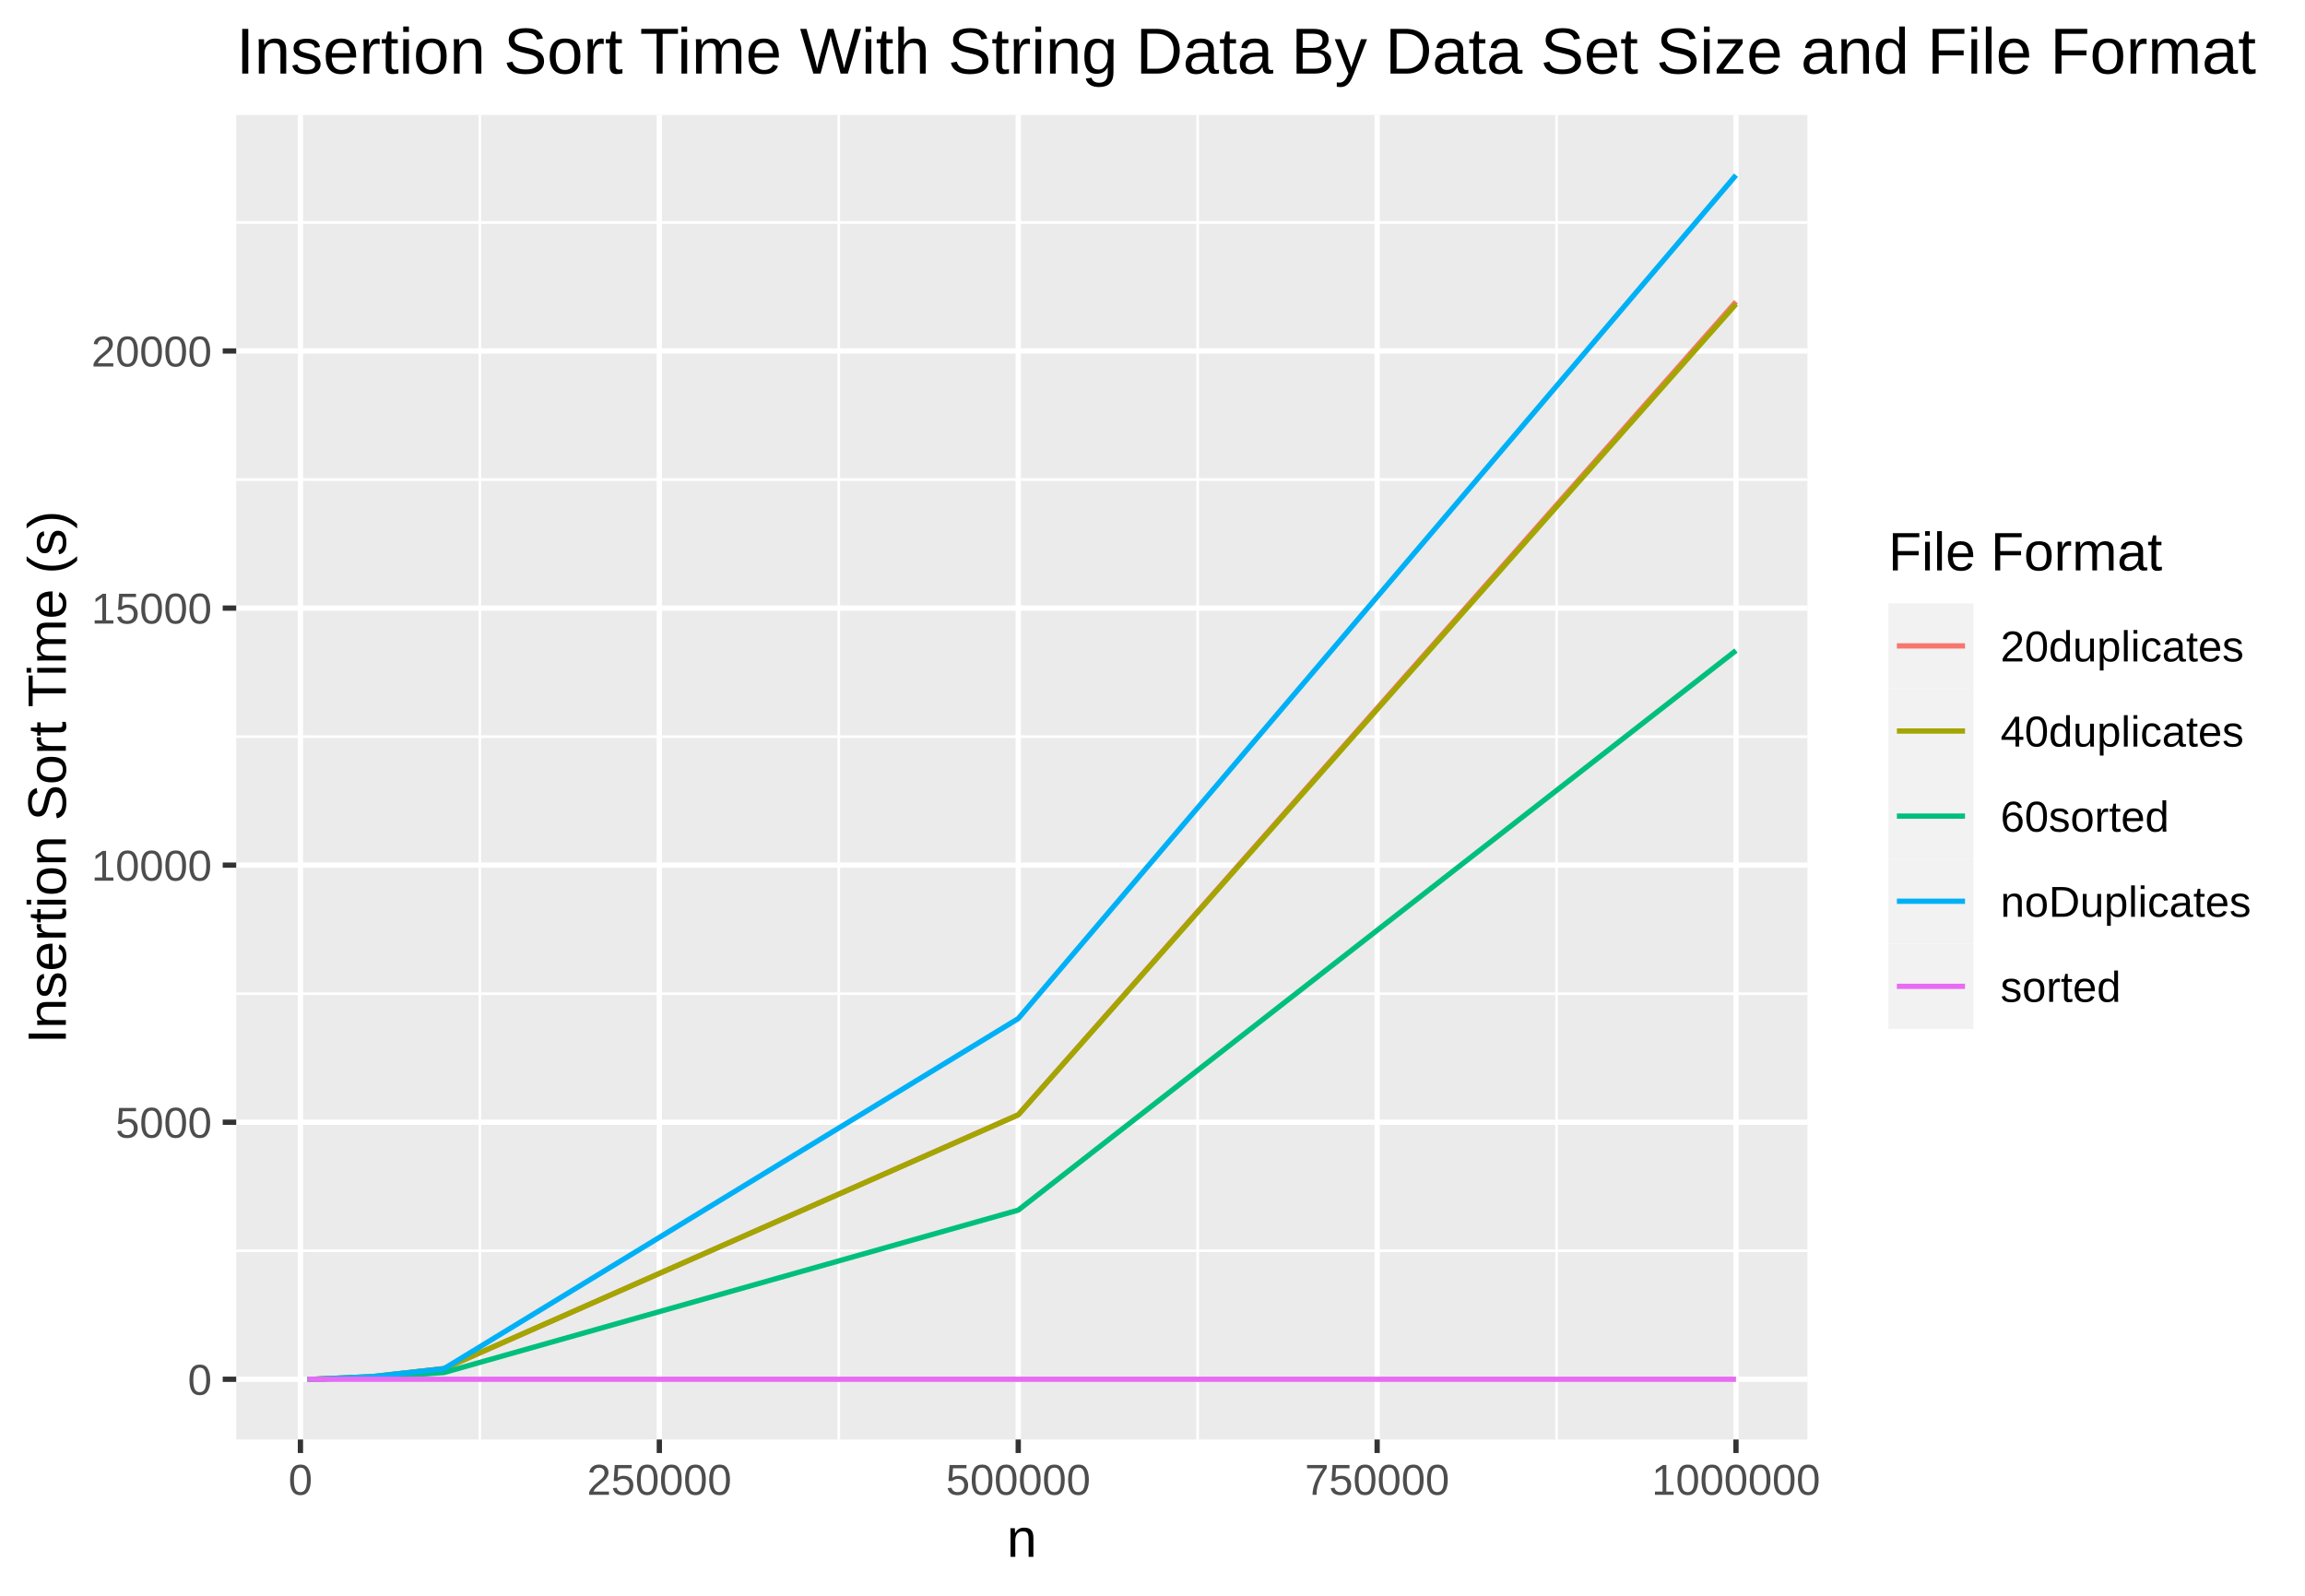
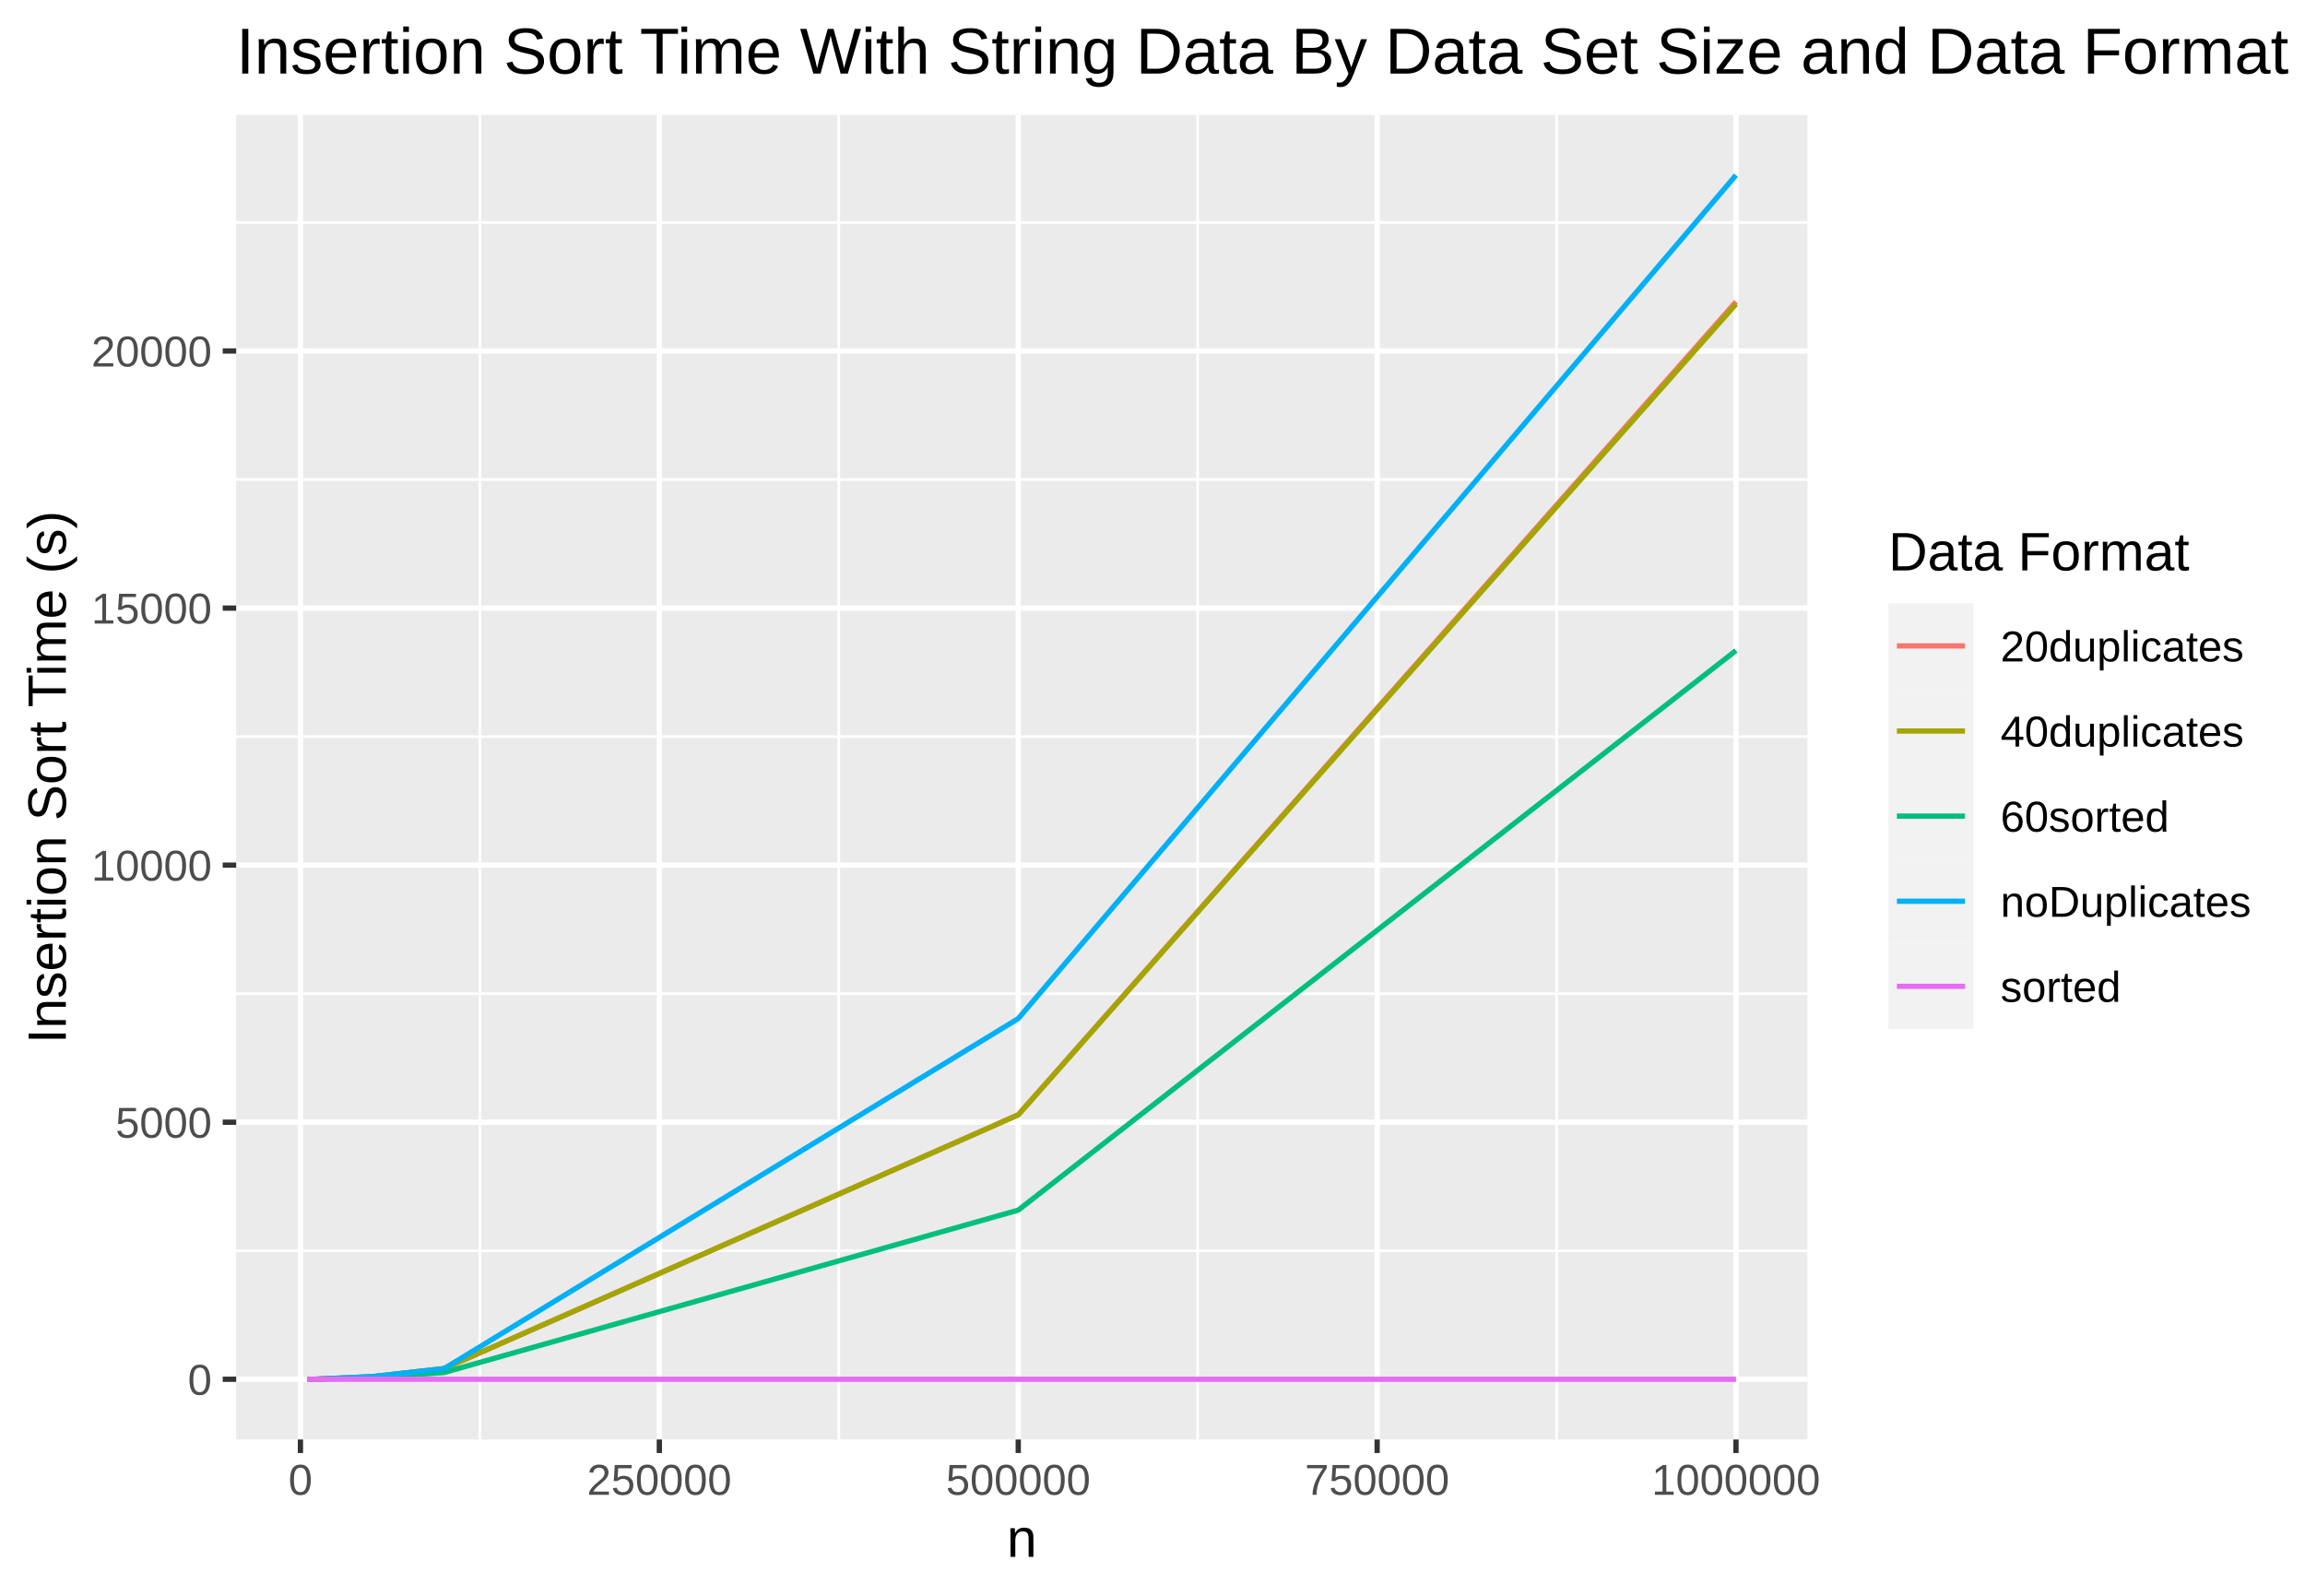
<svg xmlns="http://www.w3.org/2000/svg" class="svglite" width="468.00pt" height="324.00pt" viewBox="0 0 468.00 324.00">
  <defs>
    <style type="text/css">
    .svglite line, .svglite polyline, .svglite polygon, .svglite path, .svglite rect, .svglite circle {
      fill: none;
      stroke: #000000;
      stroke-linecap: round;
      stroke-linejoin: round;
      stroke-miterlimit: 10.00;
    }
    .svglite text {
      white-space: pre;
    }
  </style>
  </defs>
  <rect width="100%" height="100%" style="stroke: none; fill: #FFFFFF;" />
  <defs>
    <clipPath id="cpMC4wMHw0NjguMDB8MC4wMHwzMjQuMDA=">
      <rect x="0.00" y="0.00" width="468.00" height="324.00" />
    </clipPath>
  </defs>
  <g clip-path="url(#cpMC4wMHw0NjguMDB8MC4wMHwzMjQuMDA=)">
    <rect x="0.00" y="0.00" width="468.00" height="324.00" style="stroke-width: 1.07; stroke: #FFFFFF; fill: #FFFFFF;" />
  </g>
  <defs>
    <clipPath id="cpNDcuOTZ8MzY2Ljk4fDIzLjM0fDI5Mi4yNw==">
      <rect x="47.96" y="23.34" width="319.02" height="268.93" />
    </clipPath>
  </defs>
  <g clip-path="url(#cpNDcuOTZ8MzY2Ljk4fDIzLjM0fDI5Mi4yNw==)">
    <rect x="47.96" y="23.34" width="319.02" height="268.93" style="stroke-width: 1.07; stroke: none; fill: #EBEBEB;" />
    <polyline points="47.96,253.94 366.98,253.94 " style="stroke-width: 0.53; stroke: #FFFFFF; stroke-linecap: butt;" />
    <polyline points="47.96,201.75 366.98,201.75 " style="stroke-width: 0.53; stroke: #FFFFFF; stroke-linecap: butt;" />
    <polyline points="47.96,149.56 366.98,149.56 " style="stroke-width: 0.53; stroke: #FFFFFF; stroke-linecap: butt;" />
    <polyline points="47.96,97.36 366.98,97.36 " style="stroke-width: 0.53; stroke: #FFFFFF; stroke-linecap: butt;" />
    <polyline points="47.96,45.17 366.98,45.17 " style="stroke-width: 0.53; stroke: #FFFFFF; stroke-linecap: butt;" />
    <polyline points="97.43,292.27 97.43,23.34 " style="stroke-width: 0.53; stroke: #FFFFFF; stroke-linecap: butt;" />
    <polyline points="170.30,292.27 170.30,23.34 " style="stroke-width: 0.53; stroke: #FFFFFF; stroke-linecap: butt;" />
    <polyline points="243.17,292.27 243.17,23.34 " style="stroke-width: 0.53; stroke: #FFFFFF; stroke-linecap: butt;" />
    <polyline points="316.04,292.27 316.04,23.34 " style="stroke-width: 0.53; stroke: #FFFFFF; stroke-linecap: butt;" />
    <polyline points="47.96,280.04 366.98,280.04 " style="stroke-width: 1.07; stroke: #FFFFFF; stroke-linecap: butt;" />
    <polyline points="47.96,227.85 366.98,227.85 " style="stroke-width: 1.07; stroke: #FFFFFF; stroke-linecap: butt;" />
    <polyline points="47.96,175.65 366.98,175.65 " style="stroke-width: 1.07; stroke: #FFFFFF; stroke-linecap: butt;" />
    <polyline points="47.96,123.46 366.98,123.46 " style="stroke-width: 1.07; stroke: #FFFFFF; stroke-linecap: butt;" />
    <polyline points="47.96,71.26 366.98,71.26 " style="stroke-width: 1.07; stroke: #FFFFFF; stroke-linecap: butt;" />
    <polyline points="61.00,292.27 61.00,23.34 " style="stroke-width: 1.07; stroke: #FFFFFF; stroke-linecap: butt;" />
    <polyline points="133.87,292.27 133.87,23.34 " style="stroke-width: 1.07; stroke: #FFFFFF; stroke-linecap: butt;" />
    <polyline points="206.74,292.27 206.74,23.34 " style="stroke-width: 1.07; stroke: #FFFFFF; stroke-linecap: butt;" />
    <polyline points="279.61,292.27 279.61,23.34 " style="stroke-width: 1.07; stroke: #FFFFFF; stroke-linecap: butt;" />
    <polyline points="352.47,292.27 352.47,23.34 " style="stroke-width: 1.07; stroke: #FFFFFF; stroke-linecap: butt;" />
    <polyline points="62.46,280.04 63.91,280.02 75.57,279.51 90.15,277.89 206.74,226.33 352.47,61.26 " style="stroke-width: 1.07; stroke: #F8766D; stroke-linecap: butt;" />
    <polyline points="62.46,280.04 63.91,280.02 75.57,279.51 90.15,277.86 206.74,226.36 352.47,61.74 " style="stroke-width: 1.07; stroke: #A3A500; stroke-linecap: butt;" />
    <polyline points="62.46,280.04 63.91,280.03 75.57,279.69 90.15,278.67 206.74,245.70 352.47,132.08 " style="stroke-width: 1.07; stroke: #00BF7D; stroke-linecap: butt;" />
    <polyline points="62.46,280.04 63.91,280.02 75.57,279.50 90.15,277.89 206.74,206.81 352.47,35.56 " style="stroke-width: 1.07; stroke: #00B0F6; stroke-linecap: butt;" />
    <polyline points="62.46,280.04 63.91,280.04 75.57,280.04 90.15,280.04 206.74,280.04 352.47,280.04 " style="stroke-width: 1.07; stroke: #E76BF3; stroke-linecap: butt;" />
  </g>
  <g clip-path="url(#cpMC4wMHw0NjguMDB8MC4wMHwzMjQuMDA=)">
    <text x="43.02" y="283.20" text-anchor="end" style="font-size: 8.80px;fill: #4D4D4D; font-family: &quot;Arial&quot;;" textLength="4.90px" lengthAdjust="spacingAndGlyphs">0</text>
    <text x="43.02" y="231.00" text-anchor="end" style="font-size: 8.80px;fill: #4D4D4D; font-family: &quot;Arial&quot;;" textLength="19.58px" lengthAdjust="spacingAndGlyphs">5000</text>
    <text x="43.02" y="178.81" text-anchor="end" style="font-size: 8.80px;fill: #4D4D4D; font-family: &quot;Arial&quot;;" textLength="24.48px" lengthAdjust="spacingAndGlyphs">10000</text>
    <text x="43.02" y="126.61" text-anchor="end" style="font-size: 8.80px;fill: #4D4D4D; font-family: &quot;Arial&quot;;" textLength="24.48px" lengthAdjust="spacingAndGlyphs">15000</text>
    <text x="43.02" y="74.42" text-anchor="end" style="font-size: 8.80px;fill: #4D4D4D; font-family: &quot;Arial&quot;;" textLength="24.48px" lengthAdjust="spacingAndGlyphs">20000</text>
    <polyline points="45.22,280.04 47.96,280.04 " style="stroke-width: 1.07; stroke: #333333; stroke-linecap: butt;" />
    <polyline points="45.22,227.85 47.96,227.85 " style="stroke-width: 1.07; stroke: #333333; stroke-linecap: butt;" />
    <polyline points="45.22,175.65 47.96,175.65 " style="stroke-width: 1.07; stroke: #333333; stroke-linecap: butt;" />
    <polyline points="45.22,123.46 47.96,123.46 " style="stroke-width: 1.07; stroke: #333333; stroke-linecap: butt;" />
    <polyline points="45.22,71.26 47.96,71.26 " style="stroke-width: 1.07; stroke: #333333; stroke-linecap: butt;" />
    <polyline points="61.00,295.01 61.00,292.27 " style="stroke-width: 1.07; stroke: #333333; stroke-linecap: butt;" />
    <polyline points="133.87,295.01 133.87,292.27 " style="stroke-width: 1.07; stroke: #333333; stroke-linecap: butt;" />
    <polyline points="206.74,295.01 206.74,292.27 " style="stroke-width: 1.07; stroke: #333333; stroke-linecap: butt;" />
    <polyline points="279.61,295.01 279.61,292.27 " style="stroke-width: 1.07; stroke: #333333; stroke-linecap: butt;" />
    <polyline points="352.47,295.01 352.47,292.27 " style="stroke-width: 1.07; stroke: #333333; stroke-linecap: butt;" />
    <text x="61.00" y="303.50" text-anchor="middle" style="font-size: 8.80px;fill: #4D4D4D; font-family: &quot;Arial&quot;;" textLength="4.90px" lengthAdjust="spacingAndGlyphs">0</text>
    <text x="133.87" y="303.50" text-anchor="middle" style="font-size: 8.80px;fill: #4D4D4D; font-family: &quot;Arial&quot;;" textLength="29.38px" lengthAdjust="spacingAndGlyphs">250000</text>
    <text x="206.74" y="303.50" text-anchor="middle" style="font-size: 8.80px;fill: #4D4D4D; font-family: &quot;Arial&quot;;" textLength="29.38px" lengthAdjust="spacingAndGlyphs">500000</text>
    <text x="279.61" y="303.50" text-anchor="middle" style="font-size: 8.80px;fill: #4D4D4D; font-family: &quot;Arial&quot;;" textLength="29.38px" lengthAdjust="spacingAndGlyphs">750000</text>
    <text x="352.47" y="303.50" text-anchor="middle" style="font-size: 8.80px;fill: #4D4D4D; font-family: &quot;Arial&quot;;" textLength="34.27px" lengthAdjust="spacingAndGlyphs">1000000</text>
    <text x="207.47" y="316.09" text-anchor="middle" style="font-size: 11.00px; font-family: &quot;Arial&quot;;" textLength="6.12px" lengthAdjust="spacingAndGlyphs">n</text>
    <text transform="translate(13.37,157.80) rotate(-90)" text-anchor="middle" style="font-size: 11.00px; font-family: &quot;Arial&quot;;" textLength="108.80px" lengthAdjust="spacingAndGlyphs">Insertion Sort Time (s)</text>
    <rect x="377.93" y="101.22" width="84.59" height="113.16" style="stroke-width: 1.07; stroke: none; fill: #FFFFFF;" />
-     <text x="383.41" y="115.81" style="font-size: 11.00px; font-family: &quot;Arial&quot;;" textLength="55.61px" lengthAdjust="spacingAndGlyphs">File Format</text>
+     <text x="383.41" y="115.81" style="font-size: 11.00px; font-family: &quot;Arial&quot;;" textLength="61.13px" lengthAdjust="spacingAndGlyphs">Data Format</text>
    <rect x="383.41" y="122.50" width="17.28" height="17.28" style="stroke-width: 1.07; stroke: none; fill: #F2F2F2;" />
    <line x1="385.14" y1="131.14" x2="398.97" y2="131.14" style="stroke-width: 1.07; stroke: #F8766D; stroke-linecap: butt;" />
    <rect x="383.41" y="139.78" width="17.28" height="17.28" style="stroke-width: 1.07; stroke: none; fill: #F2F2F2;" />
    <line x1="385.14" y1="148.42" x2="398.97" y2="148.42" style="stroke-width: 1.07; stroke: #A3A500; stroke-linecap: butt;" />
    <rect x="383.41" y="157.06" width="17.28" height="17.28" style="stroke-width: 1.07; stroke: none; fill: #F2F2F2;" />
    <line x1="385.14" y1="165.70" x2="398.97" y2="165.70" style="stroke-width: 1.07; stroke: #00BF7D; stroke-linecap: butt;" />
    <rect x="383.41" y="174.34" width="17.28" height="17.28" style="stroke-width: 1.07; stroke: none; fill: #F2F2F2;" />
    <line x1="385.14" y1="182.98" x2="398.97" y2="182.98" style="stroke-width: 1.07; stroke: #00B0F6; stroke-linecap: butt;" />
    <rect x="383.41" y="191.62" width="17.28" height="17.28" style="stroke-width: 1.07; stroke: none; fill: #F2F2F2;" />
    <line x1="385.14" y1="200.26" x2="398.97" y2="200.26" style="stroke-width: 1.07; stroke: #E76BF3; stroke-linecap: butt;" />
    <text x="406.17" y="134.30" style="font-size: 8.80px; font-family: &quot;Arial&quot;;" textLength="49.41px" lengthAdjust="spacingAndGlyphs">20duplicates</text>
    <text x="406.17" y="151.58" style="font-size: 8.80px; font-family: &quot;Arial&quot;;" textLength="49.41px" lengthAdjust="spacingAndGlyphs">40duplicates</text>
    <text x="406.17" y="168.86" style="font-size: 8.80px; font-family: &quot;Arial&quot;;" textLength="34.25px" lengthAdjust="spacingAndGlyphs">60sorted</text>
    <text x="406.17" y="186.14" style="font-size: 8.80px; font-family: &quot;Arial&quot;;" textLength="50.87px" lengthAdjust="spacingAndGlyphs">noDuplicates</text>
    <text x="406.17" y="203.42" style="font-size: 8.80px; font-family: &quot;Arial&quot;;" textLength="24.46px" lengthAdjust="spacingAndGlyphs">sorted</text>
-     <text x="47.96" y="14.94" style="font-size: 13.20px; font-family: &quot;Arial&quot;;" textLength="410.54px" lengthAdjust="spacingAndGlyphs">Insertion Sort Time With String Data By Data Set Size and File Format</text>
+     <text x="47.96" y="14.94" style="font-size: 13.20px; font-family: &quot;Arial&quot;;" textLength="417.15px" lengthAdjust="spacingAndGlyphs">Insertion Sort Time With String Data By Data Set Size and Data Format</text>
  </g>
</svg>
